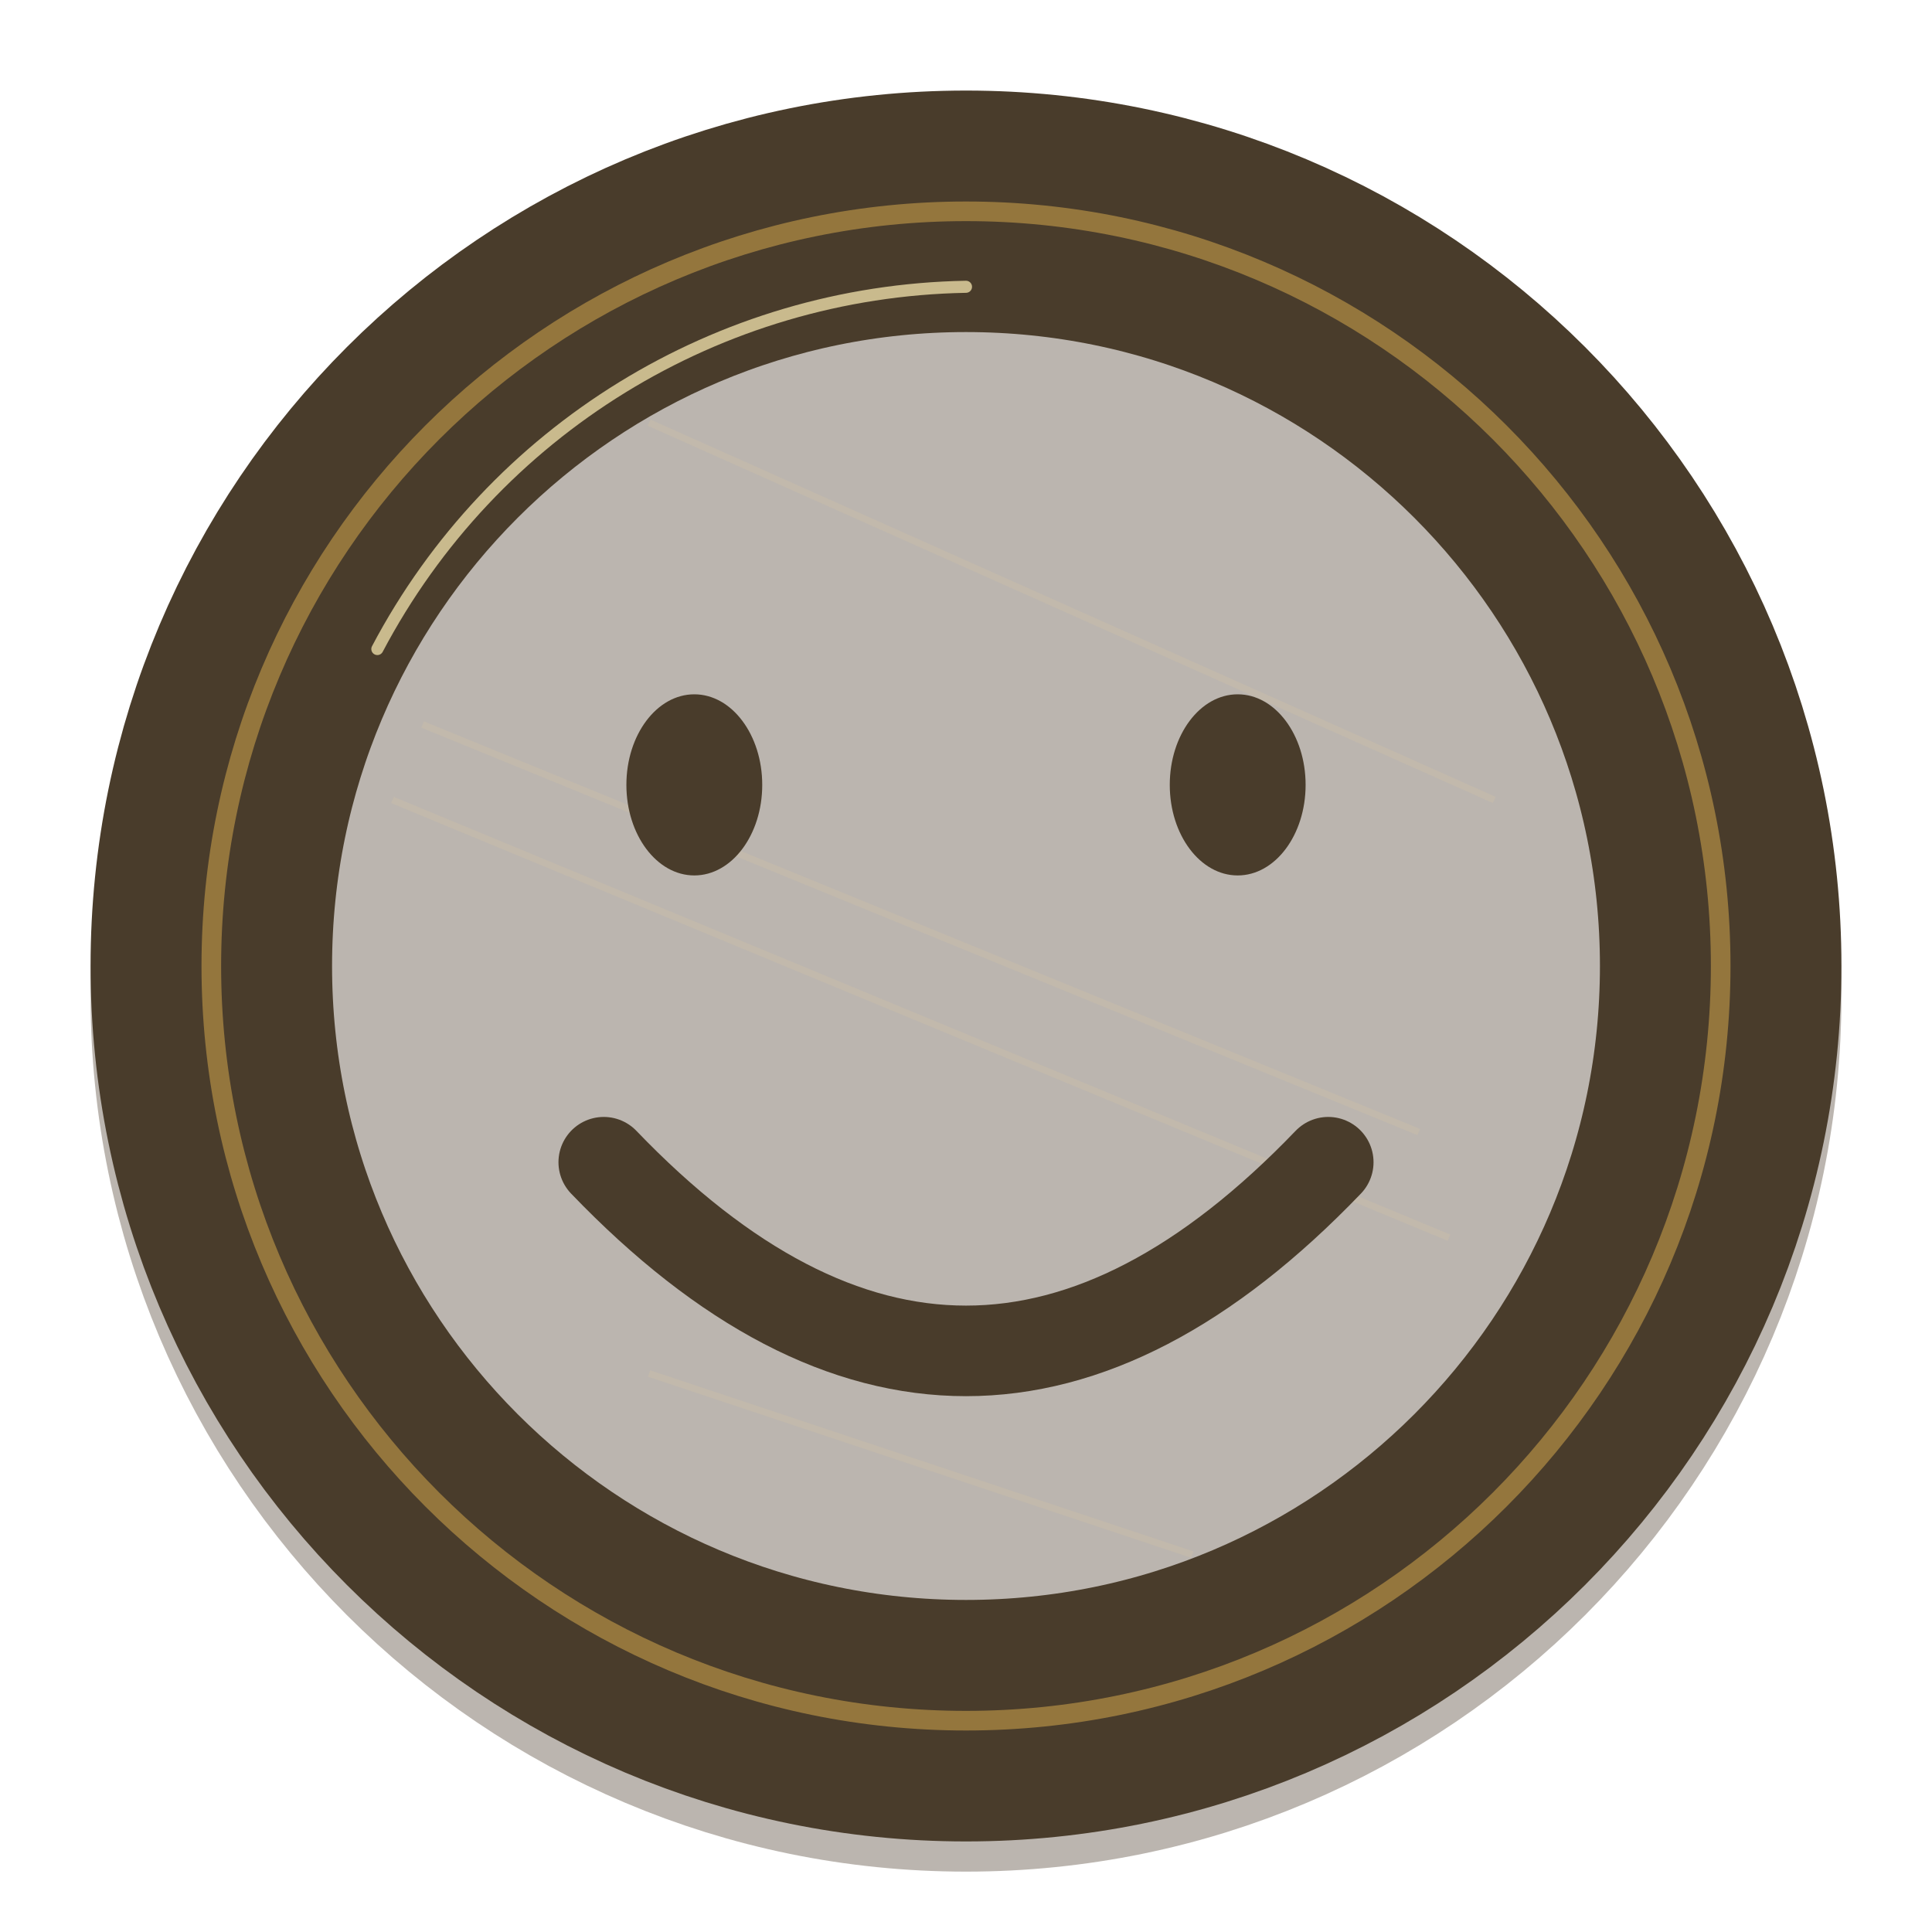
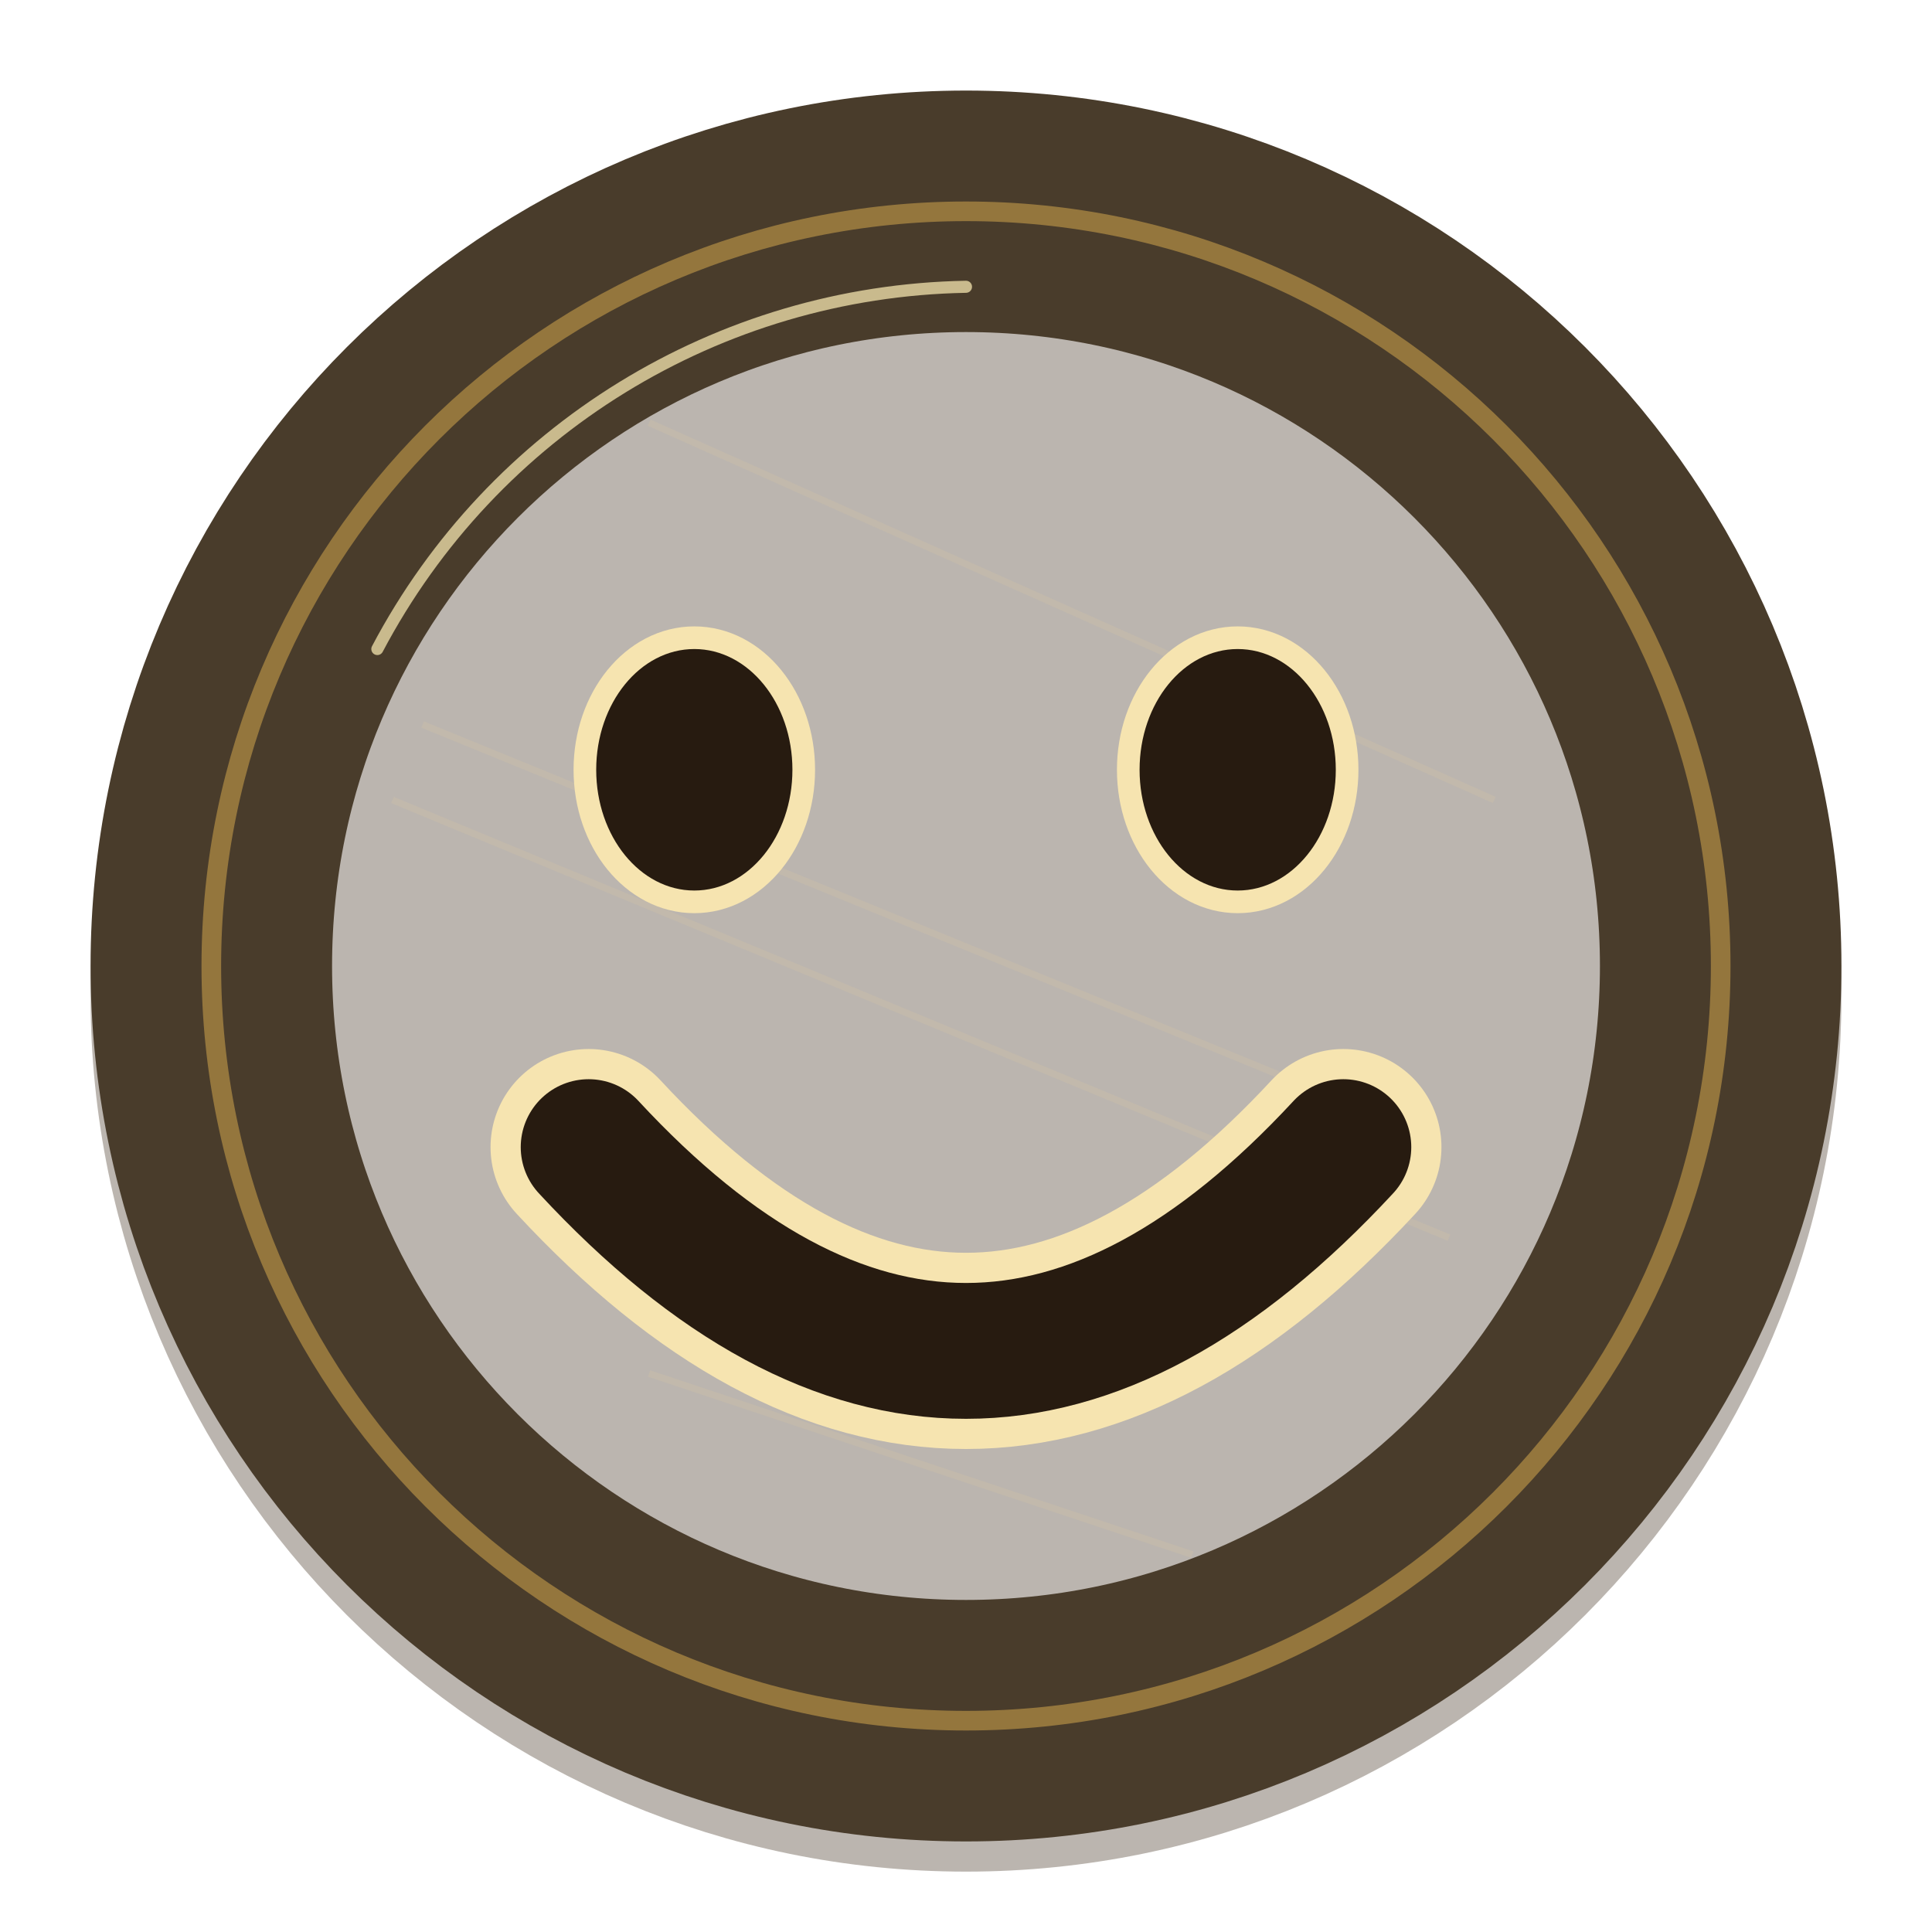
<svg xmlns="http://www.w3.org/2000/svg" width="128" height="128" viewBox="0 0 128 128">
  <defs>
    <circle id="smiley" cx="64" cy="64" r="50" />
  </defs>
  <use href="#smiley" fill="#291702" stroke="#291702" stroke-width="16" opacity=".32" transform="translate(0 2)" filter="url(#shadow)" />
  <use href="#smiley" fill="url(#paper)" stroke="#493c2b" stroke-width="16" />
  <use href="#smiley" fill="url(#paper)" stroke="url(#paper)" stroke-width="12" />
  <use href="#smiley" fill="url(#gold)" stroke="#94763d" stroke-width="1.3" />
  <use href="#smiley" fill="url(#gold)" filter="url(#grain)" opacity=".10" />
  <path d="M28 48L94 75M26 53L96 82M43 28L99 53M43 91L79 103" fill="none" stroke="#e1cc96" stroke-opacity=".16" stroke-width=".45" />
  <use href="#smiley" fill="none" stroke="url(#rim)" stroke-width="1.15" />
  <path d="M25 43A45 45 0 0 1 64 19" fill="none" stroke="#fff0b6" stroke-width=".8" stroke-linecap="round" opacity=".70" />
-   <g fill="#493c2b" stroke="#493c2b">
-     <ellipse cx="46" cy="52" rx="4.5" ry="6" stroke="none" />
-     <ellipse cx="82" cy="52" rx="4.5" ry="6" stroke="none" />
-     <path d="M40 77Q64 102 88 77" fill="none" stroke-width="6" stroke-linecap="round" />
+   <g fill="#271b10" stroke="#f6e4b0" stroke-width="3" paint-order="stroke fill">
+     <ellipse cx="46" cy="51" rx="6.5" ry="8" />
+     <ellipse cx="82" cy="51" rx="6.5" ry="8" />
  </g>
+   <path d="M39 76Q64 103 89 76" fill="none" stroke="#f6e4b0" stroke-width="13" stroke-linecap="round" />
+   <path d="M39 76Q64 103 89 76" fill="none" stroke="#271b10" stroke-width="9" stroke-linecap="round" />
</svg>
